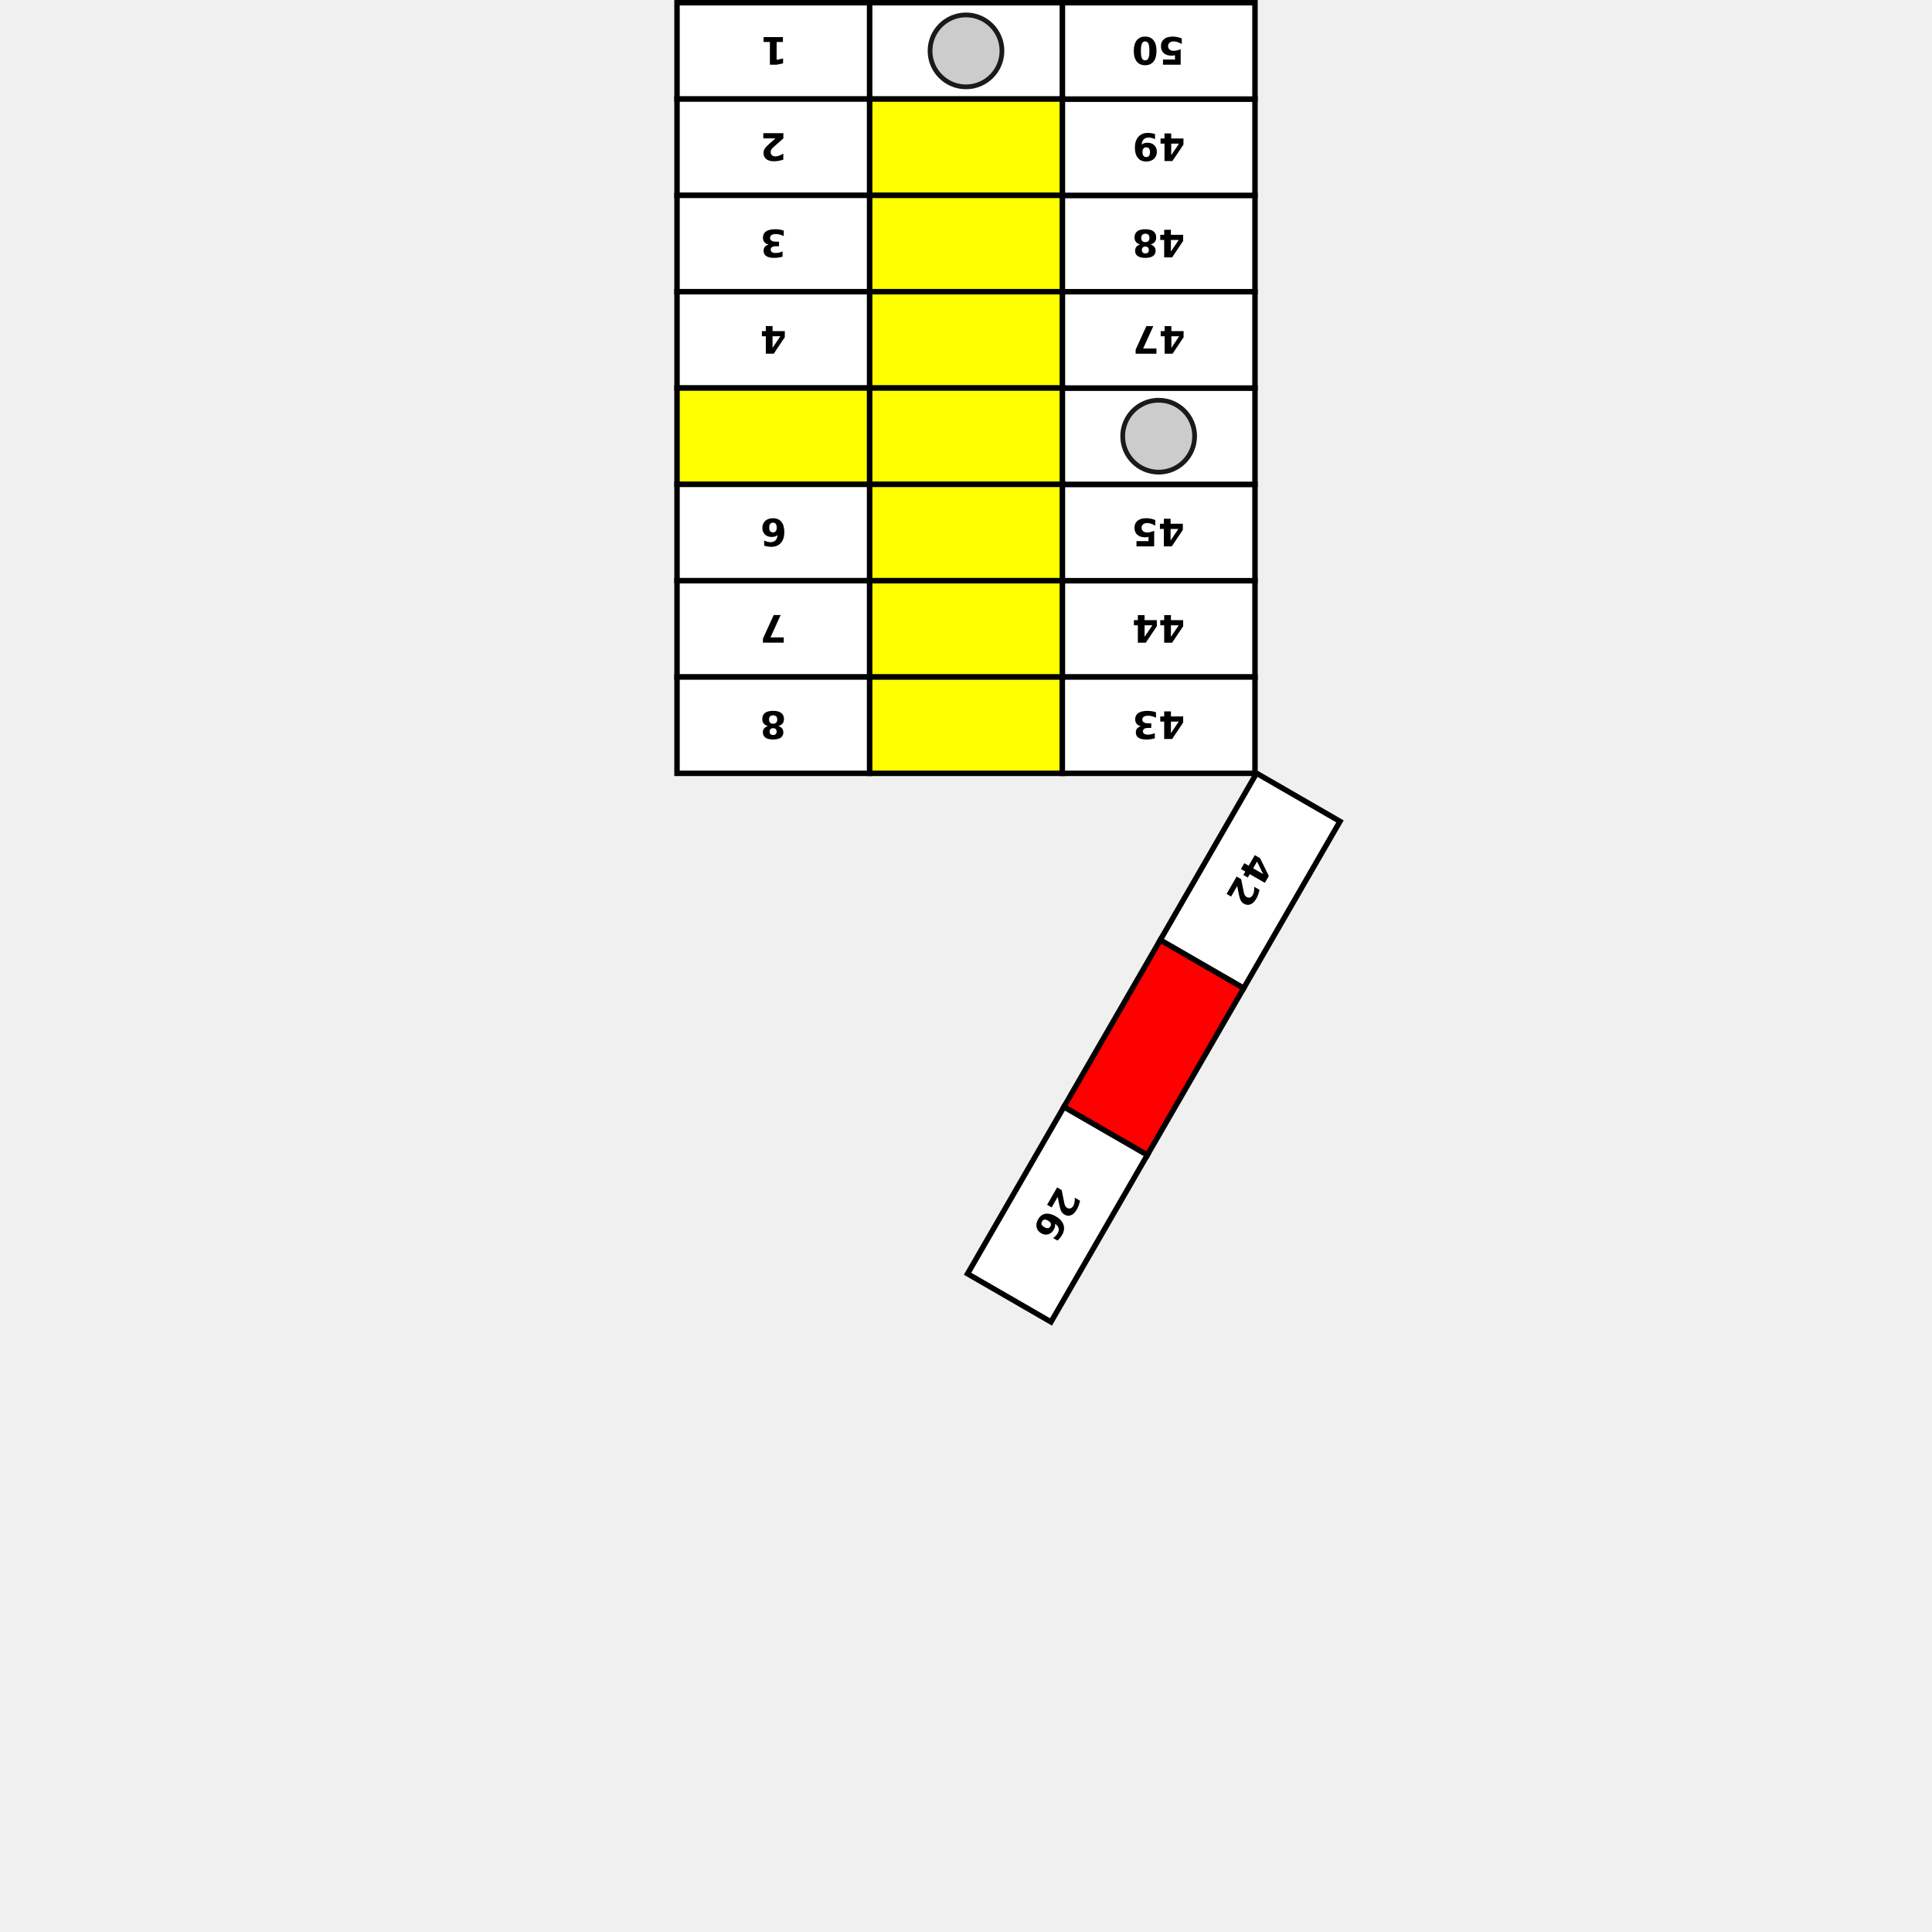
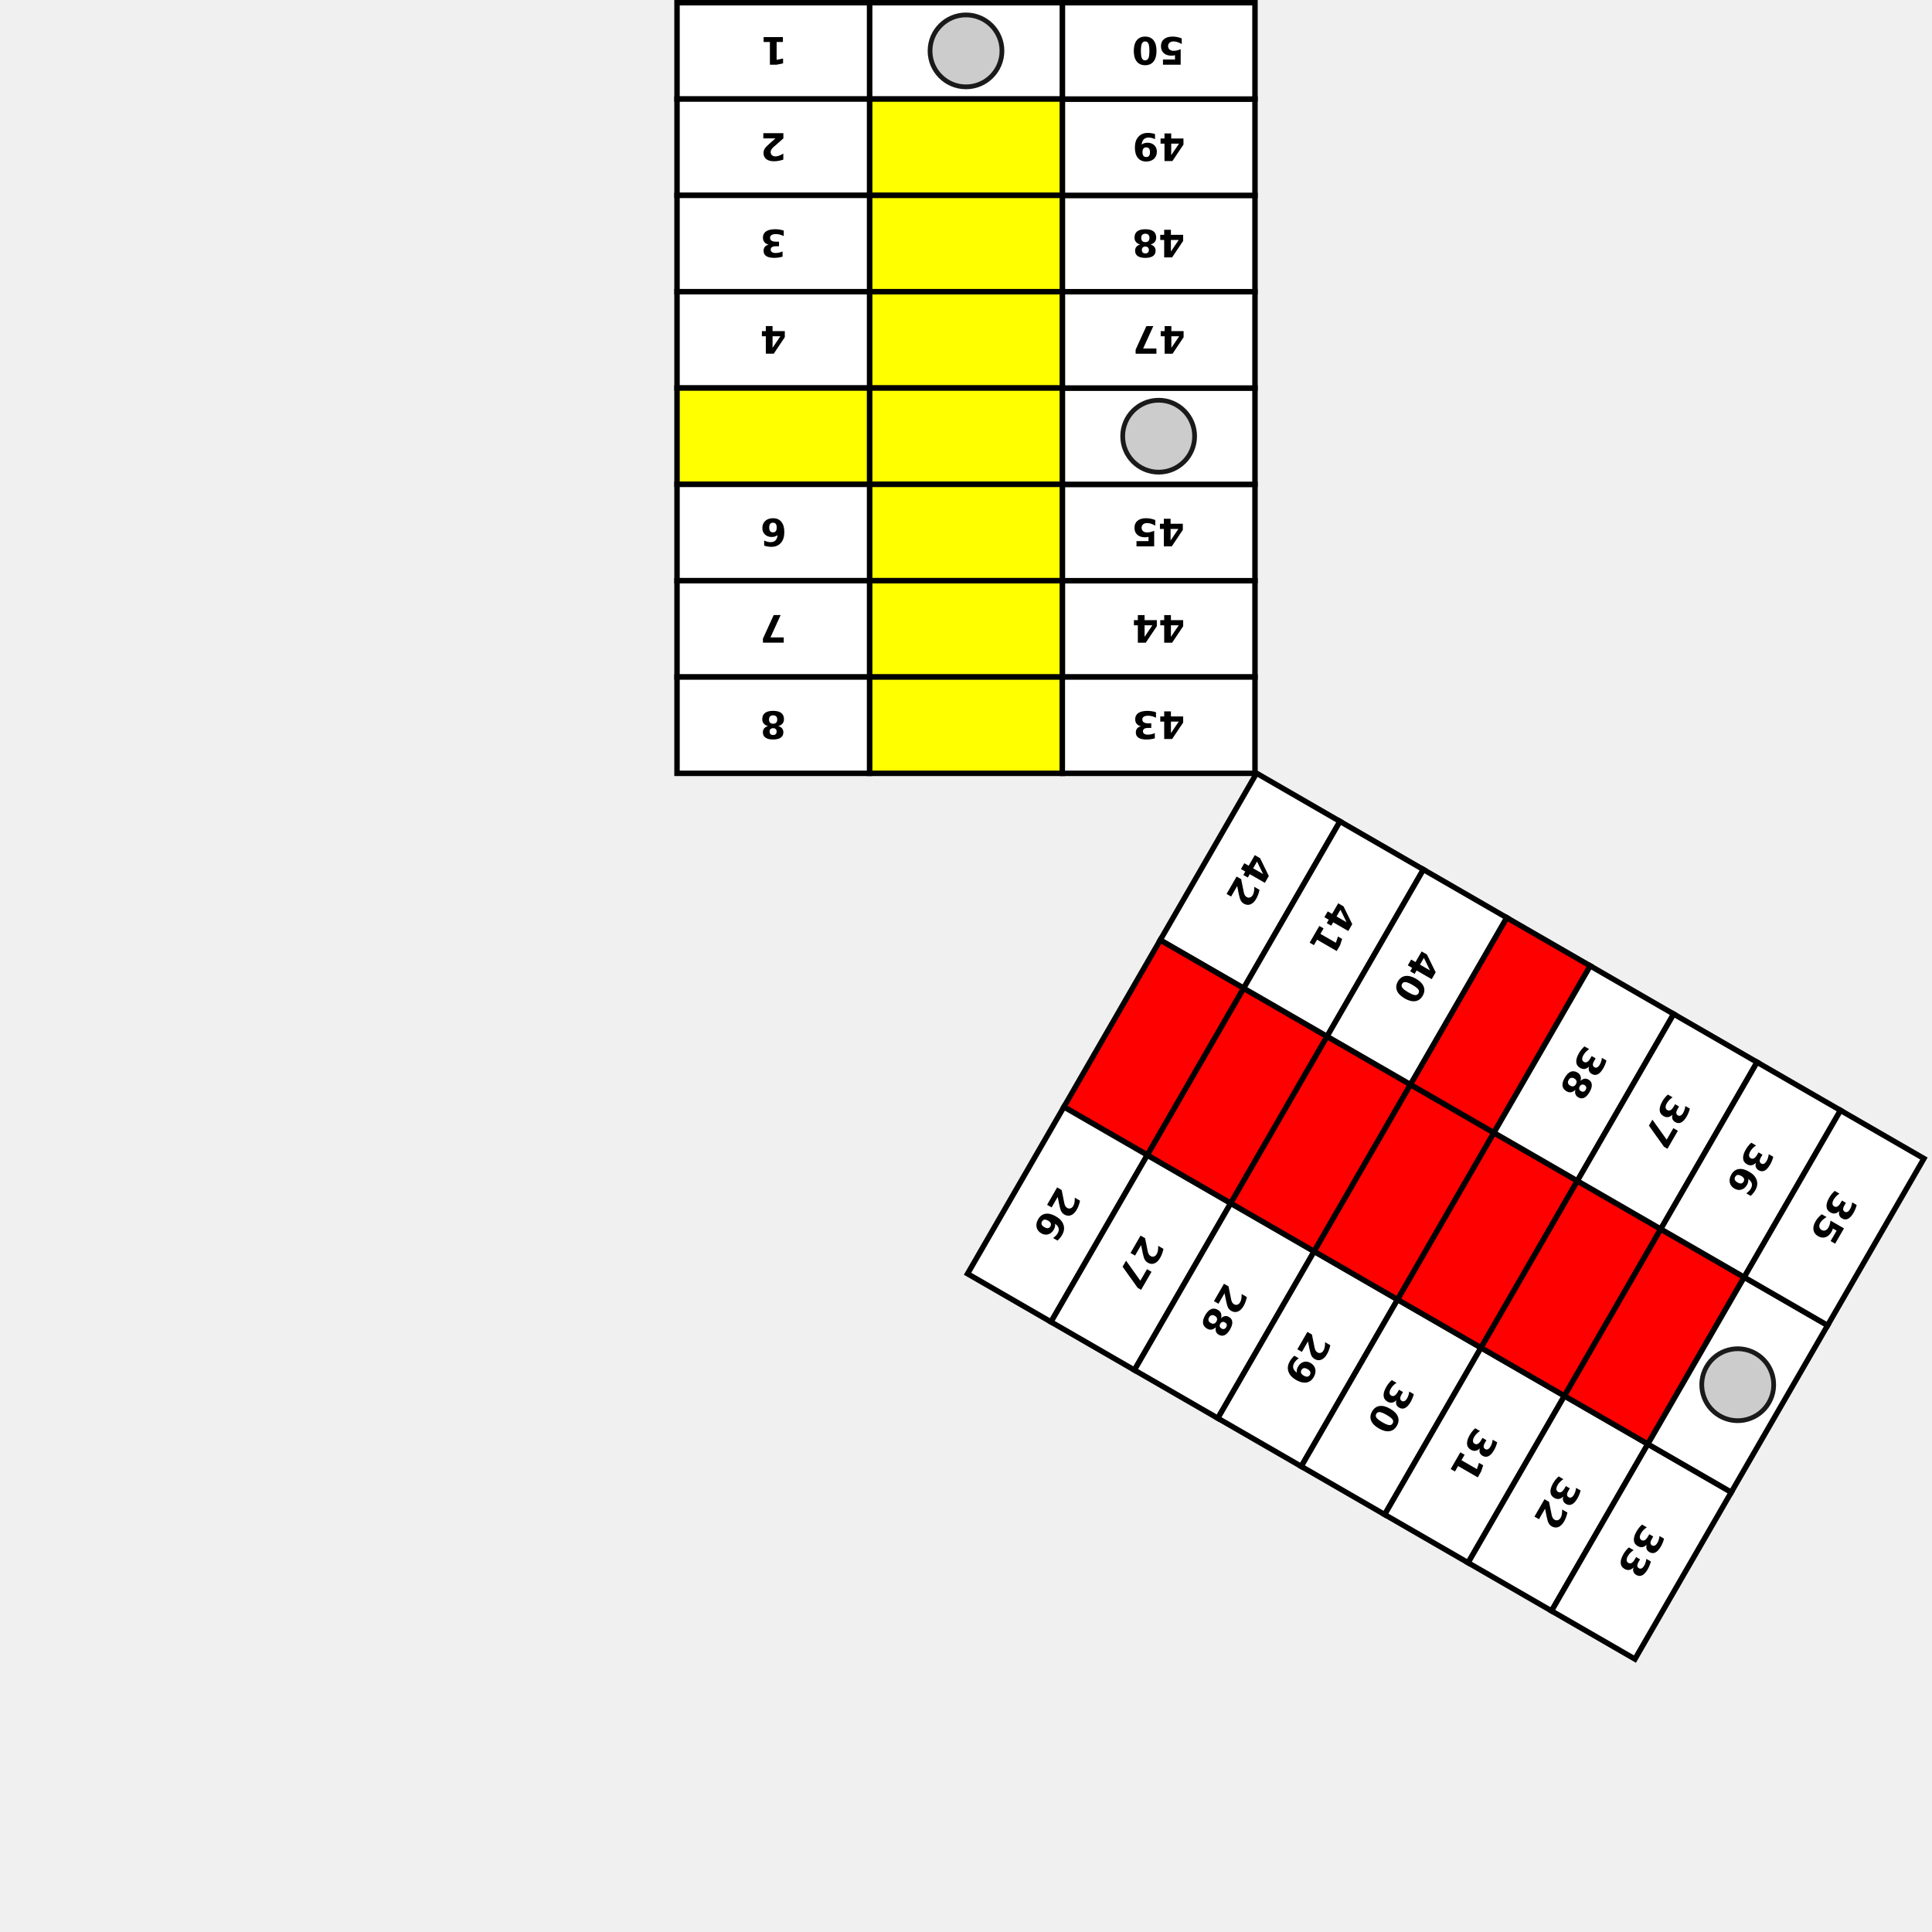
<svg xmlns="http://www.w3.org/2000/svg" width="63cm" height="63cm" viewBox="0 0 630 630" version="1.1" id="svg1668">
  <defs id="defs1665">
    <rect x="-396.712" y="307.918" width="261.193" height="99.592" id="rect208240" />
    <rect x="-396.712" y="307.918" width="261.193" height="99.592" id="rect208240-7" />
    <rect x="-396.712" y="307.918" width="261.193" height="99.592" id="rect208240-7-6" />
    <rect x="-396.712" y="307.918" width="261.193" height="99.592" id="rect208240-7-6-1" />
    <rect x="-396.712" y="307.918" width="261.193" height="99.592" id="rect208240-7-6-1-8" />
    <rect x="-396.712" y="307.918" width="261.193" height="99.592" id="rect208240-7-6-1-8-7" />
    <rect x="-396.712" y="307.918" width="261.193" height="99.592" id="rect208240-7-6-1-8-7-1" />
    <rect x="-396.712" y="307.918" width="261.193" height="99.592" id="rect208240-7-6-1-8-7-5" />
    <rect x="-396.712" y="307.918" width="261.193" height="99.592" id="rect208240-7-6-1-8-7-5-3" />
    <rect x="-396.712" y="307.918" width="261.193" height="99.592" id="rect208240-7-6-3" />
    <rect x="-396.712" y="307.918" width="261.193" height="99.592" id="rect208240-7-6-3-0" />
    <rect x="-396.712" y="307.918" width="261.193" height="99.592" id="rect208240-7-6-3-0-7" />
    <rect x="-396.712" y="307.918" width="261.193" height="99.592" id="rect208240-7-6-1-8-7-5-3-6" />
    <rect x="-396.712" y="307.918" width="261.193" height="99.592" id="rect208240-7-6-1-8-7-5-3-6-9" />
    <rect x="-396.712" y="307.918" width="261.193" height="99.592" id="rect208240-7-6-1-8-7-5-3-8" />
    <rect x="-396.712" y="307.918" width="261.193" height="99.592" id="rect208240-7-6-1-8-7-5-3-6-1" />
    <rect x="-396.712" y="307.918" width="261.193" height="99.592" id="rect208240-7-6-1-8-7-5-3-6-9-2" />
    <rect x="-396.712" y="307.918" width="261.193" height="99.592" id="rect208240-7-6-1-8-7-5-3-6-9-9" />
    <rect x="-396.712" y="307.918" width="261.193" height="99.592" id="rect208240-7-6-1-8-7-5-3-6-9-9-8" />
    <rect x="-396.712" y="307.918" width="261.193" height="99.592" id="rect208240-7-6-1-8-7-5-3-6-9-9-8-6" />
    <rect x="-396.712" y="307.918" width="261.193" height="99.592" id="rect208240-7-6-1-8-7-5-3-6-9-9-8-6-5" />
    <rect x="-396.712" y="307.918" width="261.193" height="99.592" id="rect208240-7-6-1-8-7-5-3-6-9-9-8-4" />
    <rect x="-396.712" y="307.918" width="261.193" height="99.592" id="rect208240-7-6-1-8-7-5-3-6-9-9-8-44" />
    <rect x="-396.712" y="307.918" width="261.193" height="99.592" id="rect208240-7-6-1-8-7-5-3-6-9-9-8-63" />
    <rect x="-396.712" y="307.918" width="261.193" height="99.592" id="rect208240-7-6-1-8-7-5-3-6-9-9-8-7" />
    <rect x="-396.712" y="307.918" width="261.193" height="99.592" id="rect208240-7-6-1-8-7-5-3-6-9-9-8-9" />
    <rect x="-396.712" y="307.918" width="261.193" height="99.592" id="rect208240-7-6-1-8-7-5-3-6-9-9-8-9-5" />
    <rect x="-396.712" y="307.918" width="261.193" height="99.592" id="rect208240-7-6-1-8-7-5-3-6-9-9-8-6-4" />
    <rect x="-396.712" y="307.918" width="261.193" height="99.592" id="rect208240-7-6-1-8-7-5-3-6-9-9-8-6-8" />
    <rect x="-396.712" y="307.918" width="261.193" height="99.592" id="rect208240-7-6-1-8-7-5-3-6-9-9-8-6-8-5" />
    <rect x="-396.712" y="307.918" width="261.193" height="99.592" id="rect208240-7-6-1-8-7-5-3-6-9-9-8-6-8-5-8" />
    <rect x="-396.712" y="307.918" width="261.193" height="99.592" id="rect208240-7-6-1-8-7-5-3-6-9-9-8-6-8-5-3" />
    <rect x="-396.712" y="307.918" width="261.193" height="99.592" id="rect208240-7-6-1-8-7-5-3-6-9-9-8-6-8-5-89" />
    <rect x="-396.712" y="307.918" width="261.193" height="99.592" id="rect208240-7-6-1-8-7-5-3-6-9-9-8-63-3" />
    <rect x="-396.712" y="307.918" width="261.193" height="99.592" id="rect208240-7-6-1-8-7-5-3-6-9-9-8-6-4-3" />
    <rect x="-396.712" y="307.918" width="261.193" height="99.592" id="rect208240-7-6-1-8-7-5-3-6-9-9-8-6-4-6" />
    <rect x="-396.712" y="307.918" width="261.193" height="99.592" id="rect208240-7-6-1-8-7-5-3-6-9-9-8-6-4-4" />
    <rect x="-396.712" y="307.918" width="261.193" height="99.592" id="rect208240-7-6-1-8-7-5-3-6-9-9-8-6-4-64" />
    <rect x="-396.712" y="307.918" width="261.193" height="99.592" id="rect208240-7-6-1-8-7-5-3-6-9-9-8-6-4-64-0" />
    <rect x="-396.712" y="307.918" width="261.193" height="99.592" id="rect208240-7-6-1-8-7-5-3-6-9-9-8-6-4-64-09" />
    <rect x="-396.712" y="307.918" width="261.193" height="99.592" id="rect208240-7-6-1-8-7-5-3-6-9-9-8-6-4-64-5" />
    <rect x="-396.712" y="307.918" width="261.193" height="99.592" id="rect208240-7-6-1-8-7-5-3-6-9-9-8-6-5-0" />
    <rect x="-396.712" y="307.918" width="261.193" height="99.592" id="rect208240-7-6-1-8-7-5-3-6-9-9-8-6-5-9" />
    <rect x="-396.712" y="307.918" width="261.193" height="99.592" id="rect208240-7-6-1-8-7-5-3-6-9-9-8-6-5-6" />
    <rect x="-396.712" y="307.918" width="261.193" height="99.592" id="rect208240-7-6-1-8-7-5-3-6-9-9-8-6-5-2" />
    <rect x="-396.712" y="307.918" width="261.193" height="99.592" id="rect208240-7-6-1-8-7-5-3-6-9-9-8-6-5-4" />
    <rect x="-396.712" y="307.918" width="261.193" height="99.592" id="rect208240-7-6-1-8-7-5-3-6-9-9-8-6-5-7" />
    <rect x="-396.712" y="307.918" width="261.193" height="99.592" id="rect208240-7-6-1-8-7-5-3-6-9-9-8-6-5-93" />
    <rect x="-396.712" y="307.918" width="261.193" height="99.592" id="rect208240-7-6-1-8-7-5-3-6-9-9-8-6-5-8" />
    <rect x="-396.712" y="307.918" width="261.193" height="99.592" id="rect208240-7-6-1-8-7-5-3-6-9-9-8-6-5-21" />
    <rect x="-396.712" y="307.918" width="261.193" height="99.592" id="rect208240-7-6-1-8-7-5-3-6-9-9-8-6-5-1" />
    <rect x="-396.712" y="307.918" width="261.193" height="99.592" id="rect208240-7-6-1-8-7-5-3-6-9-9-8-6-5-08" />
    <rect x="-396.712" y="307.918" width="261.193" height="99.592" id="rect208240-7-6-1-8-7-5-3-6-9-9-8-6-5-64" />
    <rect x="-396.712" y="307.918" width="261.193" height="99.592" id="rect208240-7-6-1-8-7-5-3-6-9-9-8-6-5-5" />
    <rect x="-396.712" y="307.918" width="261.193" height="99.592" id="rect208240-6" />
    <rect x="-396.712" y="307.918" width="261.193" height="99.592" id="rect208240-8" />
    <rect x="-396.712" y="307.918" width="261.193" height="99.592" id="rect208240-72" />
    <rect x="-396.712" y="307.918" width="261.193" height="99.592" id="rect208240-72-9" />
    <rect x="-396.712" y="307.918" width="261.193" height="99.592" id="rect208240-72-9-3" />
    <rect x="-396.712" y="307.918" width="261.193" height="99.592" id="rect208240-72-9-1" />
    <rect x="-396.712" y="307.918" width="261.193" height="99.592" id="rect208240-72-9-34" />
  </defs>
  <g id="layer1">
    <path style="display:none;fill:#ffffff;fill-opacity:1;stroke:#000000;stroke-width:1.773;stroke-linejoin:miter;stroke-miterlimit:4;stroke-dashoffset:0;stroke-opacity:1" d="m 189.354,409.234 v -62.823 h -31.411 v 62.823 z" id="rect5265-5-3-4-8" />
    <g id="casilla_1">
      <path style="fill:#ffffff;fill-opacity:1;stroke:#000000;stroke-width:1.773;stroke-linejoin:miter;stroke-miterlimit:4;stroke-dashoffset:0;stroke-opacity:1" d="m 220.766,0.887 h 62.823 v 31.411 h -62.823 z" id="rect5265-7" />
      <text xml:space="preserve" transform="matrix(-0.2645833,0,0,-0.2645833,151.7806,104.4862)" id="text208238" style="font-style:normal;font-variant:normal;font-weight:bold;font-stretch:normal;font-size:46.667px;line-height:1.25;font-family:'DejaVu Sans';-inkscape-font-specification:'DejaVu Sans, Bold';font-variant-ligatures:normal;font-variant-caps:normal;font-variant-numeric:normal;font-variant-east-asian:normal;white-space:pre;shape-inside:url(#rect208240);display:inline;fill:#000000;fill-opacity:1;stroke:none">
        <tspan x="-396.713" y="349.207" id="tspan13">1</tspan>
      </text>
    </g>
    <g id="casilla_2">
      <path style="fill:#ffffff;fill-opacity:1;stroke:#000000;stroke-width:1.773;stroke-linejoin:miter;stroke-miterlimit:4;stroke-dashoffset:0;stroke-opacity:1" d="M 283.589,63.709 H 220.766 V 32.298 h 62.823 z" id="rect5265-3-70" />
      <text xml:space="preserve" transform="matrix(-0.2645833,0,0,-0.2645833,151.461,135.8161)" id="text208238-5" style="font-style:normal;font-variant:normal;font-weight:bold;font-stretch:normal;font-size:46.667px;line-height:1.25;font-family:'DejaVu Sans';-inkscape-font-specification:'DejaVu Sans, Bold';font-variant-ligatures:normal;font-variant-caps:normal;font-variant-numeric:normal;font-variant-east-asian:normal;white-space:pre;shape-inside:url(#rect208240-7);display:inline;fill:#000000;fill-opacity:1;stroke:none">
        <tspan x="-396.713" y="349.207" id="tspan14">2</tspan>
      </text>
    </g>
    <g id="casilla_3">
      <path style="fill:#ffffff;fill-opacity:1;stroke:#000000;stroke-width:1.773;stroke-linejoin:miter;stroke-miterlimit:4;stroke-dashoffset:0;stroke-opacity:1" d="M 283.589,95.121 H 220.766 V 63.709 h 62.823 z" id="rect5265-2-3" />
      <text xml:space="preserve" transform="matrix(-0.2645833,0,0,-0.2645833,151.4309,167.3148)" id="text208238-5-2" style="font-style:normal;font-variant:normal;font-weight:bold;font-stretch:normal;font-size:46.667px;line-height:1.25;font-family:'DejaVu Sans';-inkscape-font-specification:'DejaVu Sans, Bold';font-variant-ligatures:normal;font-variant-caps:normal;font-variant-numeric:normal;font-variant-east-asian:normal;white-space:pre;shape-inside:url(#rect208240-7-6);display:inline;fill:#000000;fill-opacity:1;stroke:none">
        <tspan x="-396.713" y="349.207" id="tspan15">3</tspan>
      </text>
    </g>
    <g id="casilla_4">
      <path style="fill:#ffffff;fill-opacity:1;stroke:#000000;stroke-width:1.773;stroke-linejoin:miter;stroke-miterlimit:4;stroke-dashoffset:0;stroke-opacity:1" d="m 283.589,126.532 h -62.823 V 95.121 h 62.823 z" id="rect5265-5-1-49-3-9" />
      <text xml:space="preserve" transform="matrix(-0.2645833,0,0,-0.2645833,151.5033,198.7202)" id="text208238-5-2-6" style="font-style:normal;font-variant:normal;font-weight:bold;font-stretch:normal;font-size:46.667px;line-height:1.25;font-family:'DejaVu Sans';-inkscape-font-specification:'DejaVu Sans, Bold';font-variant-ligatures:normal;font-variant-caps:normal;font-variant-numeric:normal;font-variant-east-asian:normal;white-space:pre;shape-inside:url(#rect208240-7-6-3);display:inline;fill:#000000;fill-opacity:1;stroke:none">
        <tspan x="-396.713" y="349.207" id="tspan16">4</tspan>
      </text>
    </g>
    <g id="casilla_5">
      <path style="fill:#ffff00;fill-opacity:1;stroke:#000000;stroke-width:1.773;stroke-linejoin:miter;stroke-miterlimit:4;stroke-dashoffset:0;stroke-opacity:1" d="m 283.589,157.943 h -62.823 v -31.411 h 62.823 z" id="rect5265-35-7" />
    </g>
    <g id="casilla_6">
      <path style="fill:#ffffff;fill-opacity:1;stroke:#000000;stroke-width:1.773;stroke-linejoin:miter;stroke-miterlimit:4;stroke-dashoffset:0;stroke-opacity:1" d="M 283.589,189.355 H 220.766 v -31.411 h 62.823 z" id="rect5265-3-2-5" />
      <text xml:space="preserve" transform="matrix(-0.2645833,0,0,-0.2645833,151.5605,261.5549)" id="text208238-5-2-6-9" style="font-style:normal;font-variant:normal;font-weight:bold;font-stretch:normal;font-size:46.667px;line-height:1.25;font-family:'DejaVu Sans';-inkscape-font-specification:'DejaVu Sans, Bold';font-variant-ligatures:normal;font-variant-caps:normal;font-variant-numeric:normal;font-variant-east-asian:normal;white-space:pre;shape-inside:url(#rect208240-7-6-3-0);display:inline;fill:#000000;fill-opacity:1;stroke:none">
        <tspan x="-396.713" y="349.207" id="tspan17">6</tspan>
      </text>
    </g>
    <g id="casilla_7">
      <path style="fill:#ffffff;fill-opacity:1;stroke:#000000;stroke-width:1.773;stroke-linejoin:miter;stroke-miterlimit:4;stroke-dashoffset:0;stroke-opacity:1" d="M 283.589,220.766 H 220.766 v -31.411 h 62.823 z" id="rect5265-2-0-8" />
      <text xml:space="preserve" transform="matrix(-0.2645833,0,0,-0.2645833,151.4309,292.9541)" id="text208238-5-2-6-9-7" style="font-style:normal;font-variant:normal;font-weight:bold;font-stretch:normal;font-size:46.667px;line-height:1.25;font-family:'DejaVu Sans';-inkscape-font-specification:'DejaVu Sans, Bold';font-variant-ligatures:normal;font-variant-caps:normal;font-variant-numeric:normal;font-variant-east-asian:normal;white-space:pre;shape-inside:url(#rect208240-7-6-3-0-7);display:inline;fill:#000000;fill-opacity:1;stroke:none">
        <tspan x="-396.713" y="349.207" id="tspan18">7</tspan>
      </text>
    </g>
    <g id="casilla_44">
      <path style="fill:#ffffff;fill-opacity:1;stroke:#000000;stroke-width:1.773;stroke-linejoin:miter;stroke-miterlimit:4;stroke-dashoffset:0;stroke-opacity:1" d="m 409.234,220.766 h -62.823 v -31.411 h 62.823 z" id="rect5265-5-1-0-0" />
      <text xml:space="preserve" transform="matrix(-0.2645833,0,0,-0.2645833,281.4081,292.9661)" id="text208238-40" style="font-style:normal;font-variant:normal;font-weight:bold;font-stretch:normal;font-size:46.667px;line-height:1.25;font-family:'DejaVu Sans';-inkscape-font-specification:'DejaVu Sans, Bold';font-variant-ligatures:normal;font-variant-caps:normal;font-variant-numeric:normal;font-variant-east-asian:normal;white-space:pre;shape-inside:url(#rect208240-72);display:inline;fill:#000000;fill-opacity:1;stroke:none">
        <tspan x="-396.713" y="349.207" id="tspan19">44</tspan>
      </text>
    </g>
    <g id="casilla_45">
      <path style="fill:#ffffff;fill-opacity:1;stroke:#000000;stroke-width:1.773;stroke-linejoin:miter;stroke-miterlimit:4;stroke-dashoffset:0;stroke-opacity:1" d="m 409.234,189.355 h -62.823 v -31.411 h 62.823 z" id="rect5265-5-3-4-9" />
      <text xml:space="preserve" transform="matrix(-0.2645833,0,0,-0.2645833,281.2966,261.5488)" id="text208238-40-0" style="font-style:normal;font-variant:normal;font-weight:bold;font-stretch:normal;font-size:46.667px;line-height:1.25;font-family:'DejaVu Sans';-inkscape-font-specification:'DejaVu Sans, Bold';font-variant-ligatures:normal;font-variant-caps:normal;font-variant-numeric:normal;font-variant-east-asian:normal;white-space:pre;shape-inside:url(#rect208240-72-9);display:inline;fill:#000000;fill-opacity:1;stroke:none">
        <tspan x="-396.713" y="349.207" id="tspan20">45</tspan>
      </text>
    </g>
    <g id="casilla_46" transform="translate(62.8227,125.6453)">
      <path style="fill:#ffffff;fill-opacity:1;stroke:#000000;stroke-width:1.773;stroke-linejoin:miter;stroke-miterlimit:4;stroke-dashoffset:0;stroke-opacity:1" d="m 346.411,32.298 h -62.823 V 0.887 h 62.823 z" id="rect5265-9-06-7" />
      <ellipse id="path3015-7-3" style="fill:#cccccc;fill-opacity:1;stroke:#1a1a1a;stroke-width:1.545;stroke-linejoin:miter;stroke-miterlimit:4;stroke-dasharray:none;stroke-dashoffset:0;stroke-opacity:1" cx="-16.592" cy="315" rx="11.728" ry="11.728" transform="rotate(-90)" />
    </g>
    <g id="casilla_47">
      <path style="fill:#ffffff;fill-opacity:1;stroke:#000000;stroke-width:1.773;stroke-linejoin:miter;stroke-miterlimit:4;stroke-dashoffset:0;stroke-opacity:1" d="m 409.234,126.532 h -62.823 V 95.121 h 62.823 z" id="rect5265-5-1-49-3" />
      <text xml:space="preserve" transform="matrix(-0.2645833,0,0,-0.2645833,281.5498,198.7322)" id="text208238-40-0-1" style="font-style:normal;font-variant:normal;font-weight:bold;font-stretch:normal;font-size:46.667px;line-height:1.25;font-family:'DejaVu Sans';-inkscape-font-specification:'DejaVu Sans, Bold';font-variant-ligatures:normal;font-variant-caps:normal;font-variant-numeric:normal;font-variant-east-asian:normal;white-space:pre;shape-inside:url(#rect208240-72-9-3);display:inline;fill:#000000;fill-opacity:1;stroke:none">
        <tspan x="-396.713" y="349.207" id="tspan21">47</tspan>
      </text>
    </g>
    <g id="casilla_48">
      <path style="fill:#ffffff;fill-opacity:1;stroke:#000000;stroke-width:1.773;stroke-linejoin:miter;stroke-miterlimit:4;stroke-dashoffset:0;stroke-opacity:1" d="m 409.234,95.121 h -62.823 V 63.709 h 62.823 z" id="rect5265-5-1-49" />
      <text xml:space="preserve" transform="matrix(-0.2645833,0,0,-0.2645833,281.402,167.3209)" id="text208238-40-0-0" style="font-style:normal;font-variant:normal;font-weight:bold;font-stretch:normal;font-size:46.667px;line-height:1.25;font-family:'DejaVu Sans';-inkscape-font-specification:'DejaVu Sans, Bold';font-variant-ligatures:normal;font-variant-caps:normal;font-variant-numeric:normal;font-variant-east-asian:normal;white-space:pre;shape-inside:url(#rect208240-72-9-1);display:inline;fill:#000000;fill-opacity:1;stroke:none">
        <tspan x="-396.713" y="349.207" id="tspan22">48</tspan>
      </text>
    </g>
    <g id="casilla_49">
      <path style="fill:#ffffff;fill-opacity:1;stroke:#000000;stroke-width:1.773;stroke-linejoin:miter;stroke-miterlimit:4;stroke-dashoffset:0;stroke-opacity:1" d="m 409.234,63.709 h -62.823 V 32.298 h 62.823 z" id="rect5265-5-3-7" />
      <text xml:space="preserve" transform="matrix(-0.2645833,0,0,-0.2645833,281.5015,135.9095)" id="text208238-40-0-03" style="font-style:normal;font-variant:normal;font-weight:bold;font-stretch:normal;font-size:46.667px;line-height:1.25;font-family:'DejaVu Sans';-inkscape-font-specification:'DejaVu Sans, Bold';font-variant-ligatures:normal;font-variant-caps:normal;font-variant-numeric:normal;font-variant-east-asian:normal;white-space:pre;shape-inside:url(#rect208240-72-9-34);display:inline;fill:#000000;fill-opacity:1;stroke:none">
        <tspan x="-396.713" y="349.207" id="tspan23">49</tspan>
      </text>
    </g>
    <g id="casilla_50">
      <path style="fill:#ffffff;fill-opacity:1;stroke:#000000;stroke-width:1.773;stroke-linejoin:miter;stroke-miterlimit:4;stroke-dashoffset:0;stroke-opacity:1" d="m 409.234,32.298 h -62.823 V 0.887 h 62.823 z" id="rect5265-5-0" />
      <text xml:space="preserve" transform="matrix(-0.2645833,0,0,-0.2645833,281.3418,104.4983)" id="text208238-2" style="font-style:normal;font-variant:normal;font-weight:bold;font-stretch:normal;font-size:46.667px;line-height:1.25;font-family:'DejaVu Sans';-inkscape-font-specification:'DejaVu Sans, Bold';font-variant-ligatures:normal;font-variant-caps:normal;font-variant-numeric:normal;font-variant-east-asian:normal;white-space:pre;shape-inside:url(#rect208240-6);display:inline;fill:#000000;fill-opacity:1;stroke:none">
        <tspan x="-396.713" y="349.207" id="tspan24">50</tspan>
      </text>
    </g>
    <g id="casilla_68">
      <path style="fill:#ffffff;fill-opacity:1;stroke:#000000;stroke-width:1.773;stroke-linejoin:miter;stroke-miterlimit:4;stroke-dashoffset:0;stroke-opacity:1" d="m 346.411,32.298 h -62.823 V 0.887 h 62.823 z" id="rect5265-9-06" />
      <ellipse id="path3015-7" style="fill:#cccccc;fill-opacity:1;stroke:#1a1a1a;stroke-width:1.545;stroke-linejoin:miter;stroke-miterlimit:4;stroke-dasharray:none;stroke-dashoffset:0;stroke-opacity:1" cx="-16.592" cy="315" rx="11.728" ry="11.728" transform="rotate(-90)" />
    </g>
    <g id="casilla_68a">
      <path style="fill:#ffff00;fill-opacity:1;stroke:#000000;stroke-width:1.773;stroke-linejoin:miter;stroke-miterlimit:4;stroke-dashoffset:0;stroke-opacity:1" d="m 346.411,63.709 h -62.823 V 32.298 h 62.823 z" id="rect5265-9-4-56" />
    </g>
    <g id="casilla_68b">
      <path style="fill:#ffff00;fill-opacity:1;stroke:#000000;stroke-width:1.773;stroke-linejoin:miter;stroke-miterlimit:4;stroke-dashoffset:0;stroke-opacity:1" d="m 346.411,95.121 h -62.823 V 63.709 h 62.823 z" id="rect5265-9-1-8" />
    </g>
    <g id="casilla_68c">
      <path style="fill:#ffff00;fill-opacity:1;stroke:#000000;stroke-width:1.773;stroke-linejoin:miter;stroke-miterlimit:4;stroke-dashoffset:0;stroke-opacity:1" d="m 346.411,126.532 h -62.823 V 95.121 h 62.823 z" id="rect5265-9-4-2-6" />
    </g>
    <g id="casilla_68d">
      <path style="fill:#ffff00;fill-opacity:1;stroke:#000000;stroke-width:1.773;stroke-linejoin:miter;stroke-miterlimit:4;stroke-dashoffset:0;stroke-opacity:1" d="m 346.411,157.943 h -62.823 v -31.411 h 62.823 z" id="rect5265-9-12-7" />
    </g>
    <g id="casilla_68e">
      <path style="fill:#ffff00;fill-opacity:1;stroke:#000000;stroke-width:1.773;stroke-linejoin:miter;stroke-miterlimit:4;stroke-dashoffset:0;stroke-opacity:1" d="m 346.411,189.355 h -62.823 v -31.411 h 62.823 z" id="rect5265-9-4-6-7" />
    </g>
    <g id="casilla_68f">
      <path style="fill:#ffff00;fill-opacity:1;stroke:#000000;stroke-width:1.773;stroke-linejoin:miter;stroke-miterlimit:4;stroke-dashoffset:0;stroke-opacity:1" d="m 346.411,220.766 h -62.823 v -31.411 h 62.823 z" id="rect5265-9-1-7-3" />
    </g>
    <g id="casilla_8">
      <path style="fill:#ffffff;fill-opacity:1;stroke:#000000;stroke-width:1.773;stroke-linejoin:miter;stroke-miterlimit:4;stroke-dashoffset:0;stroke-opacity:1" d="M 283.589,252.177 H 220.766 V 220.766 h 62.823 z" id="rect5265-2-0-8-8" />
      <text xml:space="preserve" transform="matrix(-0.2645833,0,0,-0.2645833,151.4309,324.3654)" id="text208238-5-2-6-9-7-8" style="font-style:normal;font-variant:normal;font-weight:bold;font-stretch:normal;font-size:46.667px;line-height:1.25;font-family:'DejaVu Sans';-inkscape-font-specification:'DejaVu Sans, Bold';font-variant-ligatures:normal;font-variant-caps:normal;font-variant-numeric:normal;font-variant-east-asian:normal;white-space:pre;shape-inside:url(#rect208240-7-6-3-0-7);display:inline;fill:#000000;fill-opacity:1;stroke:none">
        <tspan x="-396.713" y="349.207" id="tspan25">8</tspan>
      </text>
    </g>
    <g id="casilla_68g">
      <path style="fill:#ffff00;fill-opacity:1;stroke:#000000;stroke-width:1.773;stroke-linejoin:miter;stroke-miterlimit:4;stroke-dashoffset:0;stroke-opacity:1" d="m 346.411,252.177 h -62.823 v -31.411 h 62.823 z" id="rect5265-9-1-7-3-g" />
    </g>
    <g id="casilla_43">
      <path style="fill:#ffffff;fill-opacity:1;stroke:#000000;stroke-width:1.773;stroke-linejoin:miter;stroke-miterlimit:4;stroke-dashoffset:0;stroke-opacity:1" d="m 409.234,252.177 h -62.823 v -31.411 h 62.823 z" id="rect5265-5-1-0-0-60" />
      <text xml:space="preserve" transform="matrix(-0.2645833,0,0,-0.2645833,281.4081,324.3774)" id="text208238-40-60" style="font-style:normal;font-variant:normal;font-weight:bold;font-stretch:normal;font-size:46.667px;line-height:1.25;font-family:'DejaVu Sans';-inkscape-font-specification:'DejaVu Sans, Bold';font-variant-ligatures:normal;font-variant-caps:normal;font-variant-numeric:normal;font-variant-east-asian:normal;white-space:pre;shape-inside:url(#rect208240-72);display:inline;fill:#000000;fill-opacity:1;stroke:none">
        <tspan x="-396.713" y="349.207" id="tspan26">43</tspan>
      </text>
    </g>
    <g id="casilla_42" transform="rotate(-60,436.6564,236.0087)">
      <path style="fill:#ffffff;fill-opacity:1;stroke:#000000;stroke-width:1.773;stroke-linejoin:miter;stroke-miterlimit:4;stroke-dashoffset:0;stroke-opacity:1" d="m 409.234,252.177 h -62.823 v -31.411 h 62.823 z" id="rect5265-5-1-0-0-42" />
      <text xml:space="preserve" transform="matrix(-0.2645833,0,0,-0.2645833,281.4081,324.3774)" id="text208238-40-42" style="font-style:normal;font-variant:normal;font-weight:bold;font-stretch:normal;font-size:46.667px;line-height:1.25;font-family:'DejaVu Sans';-inkscape-font-specification:'DejaVu Sans, Bold';font-variant-ligatures:normal;font-variant-caps:normal;font-variant-numeric:normal;font-variant-east-asian:normal;white-space:pre;shape-inside:url(#rect208240-72);display:inline;fill:#000000;fill-opacity:1;stroke:none">
        <tspan x="-396.713" y="349.207" id="tspan9_42">42</tspan>
      </text>
    </g>
    <g id="casilla_roja" transform="rotate(-60,436.6564,236.0087)">
      <path style="fill:#ff0000;fill-opacity:1;stroke:#000000;stroke-width:1.773;stroke-linejoin:miter;stroke-miterlimit:4;stroke-dashoffset:0;stroke-opacity:1" d="m 346.411,252.177 h -62.823 v -31.411 h 62.823 z" id="rect_casilla_roja" />
    </g>
    <g id="casilla_26" transform="rotate(-60,436.6564,236.0087)">
      <path style="fill:#ffffff;fill-opacity:1;stroke:#000000;stroke-width:1.773;stroke-linejoin:miter;stroke-miterlimit:4;stroke-dashoffset:0;stroke-opacity:1" d="m 283.589,252.177 h -62.823 v -31.411 h 62.823 z" id="rect_casilla_26" />
      <text xml:space="preserve" transform="matrix(-0.2645833,0,0,-0.2645833,155.7627,324.3774)" id="text_casilla_26" style="font-style:normal;font-variant:normal;font-weight:bold;font-stretch:normal;font-size:46.667px;line-height:1.25;font-family:'DejaVu Sans';-inkscape-font-specification:'DejaVu Sans, Bold';font-variant-ligatures:normal;font-variant-caps:normal;font-variant-numeric:normal;font-variant-east-asian:normal;white-space:pre;shape-inside:url(#rect208240-72);display:inline;fill:#000000;fill-opacity:1;stroke:none">
        <tspan x="-396.713" y="349.207" id="tspan_casilla_26">26</tspan>
      </text>
    </g>
+     <g id="casilla_27" transform="rotate(-60,436.6564,236.0087)">
+       <path style="fill:#ffffff;fill-opacity:1;stroke:#000000;stroke-width:1.773;stroke-linejoin:miter;stroke-miterlimit:4;stroke-dashoffset:0;stroke-opacity:1" d="M 283.589,283.589 H 220.766 V 252.177 h 62.823 z" id="rect_casilla_27" />
+       <text xml:space="preserve" transform="matrix(-0.2645833,0,0,-0.2645833,155.7627,355.7887)" id="text_casilla_27" style="font-style:normal;font-variant:normal;font-weight:bold;font-stretch:normal;font-size:46.667px;line-height:1.25;font-family:'DejaVu Sans';-inkscape-font-specification:'DejaVu Sans, Bold';font-variant-ligatures:normal;font-variant-caps:normal;font-variant-numeric:normal;font-variant-east-asian:normal;white-space:pre;shape-inside:url(#rect208240-72);display:inline;fill:#000000;fill-opacity:1;stroke:none">
+         <tspan x="-396.713" y="349.207" id="tspan_casilla_27">27</tspan>
+       </text>
+     </g>
+     <g id="casilla_roja_2" transform="rotate(-60,436.6564,236.0087)">
+       <path style="fill:#ff0000;fill-opacity:1;stroke:#000000;stroke-width:1.773;stroke-linejoin:miter;stroke-miterlimit:4;stroke-dashoffset:0;stroke-opacity:1" d="m 346.411,283.589 h -62.823 v -31.411 h 62.823 z" id="rect_casilla_roja_2" />
+     </g>
+     <g id="casilla_41" transform="rotate(-60,436.6564,236.0087)">
+       <path style="fill:#ffffff;fill-opacity:1;stroke:#000000;stroke-width:1.773;stroke-linejoin:miter;stroke-miterlimit:4;stroke-dashoffset:0;stroke-opacity:1" d="m 409.234,283.589 h -62.823 v -31.411 h 62.823 z" id="rect_casilla_41" />
+       <text xml:space="preserve" transform="matrix(-0.2645833,0,0,-0.2645833,281.4081,355.7887)" id="text_casilla_41" style="font-style:normal;font-variant:normal;font-weight:bold;font-stretch:normal;font-size:46.667px;line-height:1.25;font-family:'DejaVu Sans';-inkscape-font-specification:'DejaVu Sans, Bold';font-variant-ligatures:normal;font-variant-caps:normal;font-variant-numeric:normal;font-variant-east-asian:normal;white-space:pre;shape-inside:url(#rect208240-72);display:inline;fill:#000000;fill-opacity:1;stroke:none">
+         <tspan x="-396.713" y="349.207" id="tspan_casilla_41">41</tspan>
+       </text>
+     </g>
+     <g id="casilla_28" transform="rotate(-60,436.6564,236.0087)">
+       <path style="fill:#ffffff;fill-opacity:1;stroke:#000000;stroke-width:1.773;stroke-linejoin:miter;stroke-miterlimit:4;stroke-dashoffset:0;stroke-opacity:1" d="M 283.589,315 H 220.766 V 283.589 h 62.823 z" id="rect_casilla_28" />
+       <text xml:space="preserve" transform="matrix(-0.2645833,0,0,-0.2645833,155.7627,387.2)" id="text_casilla_28" style="font-style:normal;font-variant:normal;font-weight:bold;font-stretch:normal;font-size:46.667px;line-height:1.25;font-family:'DejaVu Sans';-inkscape-font-specification:'DejaVu Sans, Bold';font-variant-ligatures:normal;font-variant-caps:normal;font-variant-numeric:normal;font-variant-east-asian:normal;white-space:pre;shape-inside:url(#rect208240-72);display:inline;fill:#000000;fill-opacity:1;stroke:none">
+         <tspan x="-396.713" y="349.207" id="tspan_casilla_28">28</tspan>
+       </text>
+     </g>
+     <g id="casilla_roja_3" transform="rotate(-60,436.6564,236.0087)">
+       <path style="fill:#ff0000;fill-opacity:1;stroke:#000000;stroke-width:1.773;stroke-linejoin:miter;stroke-miterlimit:4;stroke-dashoffset:0;stroke-opacity:1" d="m 346.411,315 h -62.823 v -31.411 h 62.823 z" id="rect_casilla_roja_3" />
+     </g>
+     <g id="casilla_40" transform="rotate(-60,436.6564,236.0087)">
+       <path style="fill:#ffffff;fill-opacity:1;stroke:#000000;stroke-width:1.773;stroke-linejoin:miter;stroke-miterlimit:4;stroke-dashoffset:0;stroke-opacity:1" d="m 409.234,315 h -62.823 v -31.411 h 62.823 z" id="rect_casilla_40" />
+       <text xml:space="preserve" transform="matrix(-0.2645833,0,0,-0.2645833,281.4081,387.2)" id="text_casilla_40" style="font-style:normal;font-variant:normal;font-weight:bold;font-stretch:normal;font-size:46.667px;line-height:1.25;font-family:'DejaVu Sans';-inkscape-font-specification:'DejaVu Sans, Bold';font-variant-ligatures:normal;font-variant-caps:normal;font-variant-numeric:normal;font-variant-east-asian:normal;white-space:pre;shape-inside:url(#rect208240-72);display:inline;fill:#000000;fill-opacity:1;stroke:none">
+         <tspan x="-396.713" y="349.207" id="tspan_casilla_40">40</tspan>
+       </text>
+     </g>
+     <g id="casilla_29" transform="rotate(-60,436.6564,236.0087)">
+       <path style="fill:#ffffff;fill-opacity:1;stroke:#000000;stroke-width:1.773;stroke-linejoin:miter;stroke-miterlimit:4;stroke-dashoffset:0;stroke-opacity:1" d="M 283.589,346.411 H 220.766 V 315 h 62.823 z" id="rect_casilla_29" />
+       <text xml:space="preserve" transform="matrix(-0.2645833,0,0,-0.2645833,155.7627,418.6113)" id="text_casilla_29" style="font-style:normal;font-variant:normal;font-weight:bold;font-stretch:normal;font-size:46.667px;line-height:1.25;font-family:'DejaVu Sans';-inkscape-font-specification:'DejaVu Sans, Bold';font-variant-ligatures:normal;font-variant-caps:normal;font-variant-numeric:normal;font-variant-east-asian:normal;white-space:pre;shape-inside:url(#rect208240-72);display:inline;fill:#000000;fill-opacity:1;stroke:none">
+         <tspan x="-396.713" y="349.207" id="tspan_casilla_29">29</tspan>
+       </text>
+     </g>
+     <g id="casilla_roja_4" transform="rotate(-60,436.6564,236.0087)">
+       <path style="fill:#ff0000;fill-opacity:1;stroke:#000000;stroke-width:1.773;stroke-linejoin:miter;stroke-miterlimit:4;stroke-dashoffset:0;stroke-opacity:1" d="m 346.411,346.411 h -62.823 v -31.411 h 62.823 z" id="rect_casilla_roja_4" />
+     </g>
+     <g id="casilla_39" transform="rotate(-60,436.6564,236.0087)">
+       <path style="fill:#ff0000;fill-opacity:1;stroke:#000000;stroke-width:1.773;stroke-linejoin:miter;stroke-miterlimit:4;stroke-dashoffset:0;stroke-opacity:1" d="m 409.234,346.411 h -62.823 v -31.411 h 62.823 z" id="rect_casilla_39" />
+     </g>
+     <g id="casilla_30" transform="rotate(-60,436.6564,236.0087)">
+       <path style="fill:#ffffff;fill-opacity:1;stroke:#000000;stroke-width:1.773;stroke-linejoin:miter;stroke-miterlimit:4;stroke-dashoffset:0;stroke-opacity:1" d="M 283.589,377.822 H 220.766 V 346.411 h 62.823 z" id="rect_casilla_30" />
+       <text xml:space="preserve" transform="matrix(-0.2645833,0,0,-0.2645833,155.7627,450.0226)" id="text_casilla_30" style="font-style:normal;font-variant:normal;font-weight:bold;font-stretch:normal;font-size:46.667px;line-height:1.25;font-family:'DejaVu Sans';-inkscape-font-specification:'DejaVu Sans, Bold';font-variant-ligatures:normal;font-variant-caps:normal;font-variant-numeric:normal;font-variant-east-asian:normal;white-space:pre;shape-inside:url(#rect208240-72);display:inline;fill:#000000;fill-opacity:1;stroke:none">
+         <tspan x="-396.713" y="349.207" id="tspan_casilla_30">30</tspan>
+       </text>
+     </g>
+     <g id="casilla_roja_5" transform="rotate(-60,436.6564,236.0087)">
+       <path style="fill:#ff0000;fill-opacity:1;stroke:#000000;stroke-width:1.773;stroke-linejoin:miter;stroke-miterlimit:4;stroke-dashoffset:0;stroke-opacity:1" d="m 346.411,377.822 h -62.823 v -31.411 h 62.823 z" id="rect_casilla_roja_5" />
+     </g>
+     <g id="casilla_38" transform="rotate(-60,436.6564,236.0087)">
+       <path style="fill:#ffffff;fill-opacity:1;stroke:#000000;stroke-width:1.773;stroke-linejoin:miter;stroke-miterlimit:4;stroke-dashoffset:0;stroke-opacity:1" d="m 409.234,377.822 h -62.823 v -31.411 h 62.823 z" id="rect_casilla_38" />
+       <text xml:space="preserve" transform="matrix(-0.2645833,0,0,-0.2645833,281.4081,450.0226)" id="text_casilla_38" style="font-style:normal;font-variant:normal;font-weight:bold;font-stretch:normal;font-size:46.667px;line-height:1.25;font-family:'DejaVu Sans';-inkscape-font-specification:'DejaVu Sans, Bold';font-variant-ligatures:normal;font-variant-caps:normal;font-variant-numeric:normal;font-variant-east-asian:normal;white-space:pre;shape-inside:url(#rect208240-72);display:inline;fill:#000000;fill-opacity:1;stroke:none">
+         <tspan x="-396.713" y="349.207" id="tspan_casilla_38">38</tspan>
+       </text>
+     </g>
+     <g id="casilla_31" transform="rotate(-60,436.6564,236.0087)">
+       <path style="fill:#ffffff;fill-opacity:1;stroke:#000000;stroke-width:1.773;stroke-linejoin:miter;stroke-miterlimit:4;stroke-dashoffset:0;stroke-opacity:1" d="M 283.589,409.234 H 220.766 V 377.822 h 62.823 z" id="rect_casilla_31" />
+       <text xml:space="preserve" transform="matrix(-0.2645833,0,0,-0.2645833,155.7627,481.4339)" id="text_casilla_31" style="font-style:normal;font-variant:normal;font-weight:bold;font-stretch:normal;font-size:46.667px;line-height:1.25;font-family:'DejaVu Sans';-inkscape-font-specification:'DejaVu Sans, Bold';font-variant-ligatures:normal;font-variant-caps:normal;font-variant-numeric:normal;font-variant-east-asian:normal;white-space:pre;shape-inside:url(#rect208240-72);display:inline;fill:#000000;fill-opacity:1;stroke:none">
+         <tspan x="-396.713" y="349.207" id="tspan_casilla_31">31</tspan>
+       </text>
+     </g>
+     <g id="casilla_roja_6" transform="rotate(-60,436.6564,236.0087)">
+       <path style="fill:#ff0000;fill-opacity:1;stroke:#000000;stroke-width:1.773;stroke-linejoin:miter;stroke-miterlimit:4;stroke-dashoffset:0;stroke-opacity:1" d="m 346.411,409.234 h -62.823 v -31.411 h 62.823 z" id="rect_casilla_roja_6" />
+     </g>
+     <g id="casilla_37" transform="rotate(-60,436.6564,236.0087)">
+       <path style="fill:#ffffff;fill-opacity:1;stroke:#000000;stroke-width:1.773;stroke-linejoin:miter;stroke-miterlimit:4;stroke-dashoffset:0;stroke-opacity:1" d="m 409.234,409.234 h -62.823 v -31.411 h 62.823 z" id="rect_casilla_37" />
+       <text xml:space="preserve" transform="matrix(-0.2645833,0,0,-0.2645833,281.4081,481.4339)" id="text_casilla_37" style="font-style:normal;font-variant:normal;font-weight:bold;font-stretch:normal;font-size:46.667px;line-height:1.25;font-family:'DejaVu Sans';-inkscape-font-specification:'DejaVu Sans, Bold';font-variant-ligatures:normal;font-variant-caps:normal;font-variant-numeric:normal;font-variant-east-asian:normal;white-space:pre;shape-inside:url(#rect208240-72);display:inline;fill:#000000;fill-opacity:1;stroke:none">
+         <tspan x="-396.713" y="349.207" id="tspan_casilla_37">37</tspan>
+       </text>
+     </g>
+     <g id="casilla_32" transform="rotate(-60,436.6564,236.0087)">
+       <path style="fill:#ffffff;fill-opacity:1;stroke:#000000;stroke-width:1.773;stroke-linejoin:miter;stroke-miterlimit:4;stroke-dashoffset:0;stroke-opacity:1" d="M 283.589,440.645 H 220.766 V 409.234 h 62.823 z" id="rect_casilla_32" />
+       <text xml:space="preserve" transform="matrix(-0.2645833,0,0,-0.2645833,155.7627,512.8452)" id="text_casilla_32" style="font-style:normal;font-variant:normal;font-weight:bold;font-stretch:normal;font-size:46.667px;line-height:1.25;font-family:'DejaVu Sans';-inkscape-font-specification:'DejaVu Sans, Bold';font-variant-ligatures:normal;font-variant-caps:normal;font-variant-numeric:normal;font-variant-east-asian:normal;white-space:pre;shape-inside:url(#rect208240-72);display:inline;fill:#000000;fill-opacity:1;stroke:none">
+         <tspan x="-396.713" y="349.207" id="tspan_casilla_32">32</tspan>
+       </text>
+     </g>
+     <g id="casilla_roja_7" transform="rotate(-60,436.6564,236.0087)">
+       <path style="fill:#ff0000;fill-opacity:1;stroke:#000000;stroke-width:1.773;stroke-linejoin:miter;stroke-miterlimit:4;stroke-dashoffset:0;stroke-opacity:1" d="m 346.411,440.645 h -62.823 v -31.411 h 62.823 z" id="rect_casilla_roja_7" />
+     </g>
+     <g id="casilla_36" transform="rotate(-60,436.6564,236.0087)">
+       <path style="fill:#ffffff;fill-opacity:1;stroke:#000000;stroke-width:1.773;stroke-linejoin:miter;stroke-miterlimit:4;stroke-dashoffset:0;stroke-opacity:1" d="m 409.234,440.645 h -62.823 v -31.411 h 62.823 z" id="rect_casilla_36" />
+       <text xml:space="preserve" transform="matrix(-0.2645833,0,0,-0.2645833,281.4081,512.8452)" id="text_casilla_36" style="font-style:normal;font-variant:normal;font-weight:bold;font-stretch:normal;font-size:46.667px;line-height:1.25;font-family:'DejaVu Sans';-inkscape-font-specification:'DejaVu Sans, Bold';font-variant-ligatures:normal;font-variant-caps:normal;font-variant-numeric:normal;font-variant-east-asian:normal;white-space:pre;shape-inside:url(#rect208240-72);display:inline;fill:#000000;fill-opacity:1;stroke:none">
+         <tspan x="-396.713" y="349.207" id="tspan_casilla_36">36</tspan>
+       </text>
+     </g>
+     <g id="casilla_33" transform="rotate(-60,436.6564,236.0087)">
+       <path style="fill:#ffffff;fill-opacity:1;stroke:#000000;stroke-width:1.773;stroke-linejoin:miter;stroke-miterlimit:4;stroke-dashoffset:0;stroke-opacity:1" d="M 283.589,472.056 H 220.766 V 440.645 h 62.823 z" id="rect_casilla_33" />
+       <text xml:space="preserve" transform="matrix(-0.2645833,0,0,-0.2645833,155.7627,544.2565)" id="text_casilla_33" style="font-style:normal;font-variant:normal;font-weight:bold;font-stretch:normal;font-size:46.667px;line-height:1.25;font-family:'DejaVu Sans';-inkscape-font-specification:'DejaVu Sans, Bold';font-variant-ligatures:normal;font-variant-caps:normal;font-variant-numeric:normal;font-variant-east-asian:normal;white-space:pre;shape-inside:url(#rect208240-72);display:inline;fill:#000000;fill-opacity:1;stroke:none">
+         <tspan x="-396.713" y="349.207" id="tspan_casilla_33">33</tspan>
+       </text>
+     </g>
+     <g id="casilla_seguro_rojo" transform="rotate(-60,436.6564,236.0087)">
+       <path style="fill:#ffffff;fill-opacity:1;stroke:#000000;stroke-width:1.773;stroke-linejoin:miter;stroke-miterlimit:4;stroke-dashoffset:0;stroke-opacity:1" d="m 346.411,472.056 h -62.823 v -31.411 h 62.823 z" id="rect_casilla_seguro_rojo" />
+       <ellipse id="ellipse_seguro_rojo" style="fill:#cccccc;fill-opacity:1;stroke:#1a1a1a;stroke-width:1.545;stroke-linejoin:miter;stroke-miterlimit:4;stroke-dasharray:none;stroke-dashoffset:0;stroke-opacity:1" cx="-456.351" cy="315" rx="11.728" ry="11.728" transform="rotate(-90)" />
+     </g>
+     <g id="casilla_35" transform="rotate(-60,436.6564,236.0087)">
+       <path style="fill:#ffffff;fill-opacity:1;stroke:#000000;stroke-width:1.773;stroke-linejoin:miter;stroke-miterlimit:4;stroke-dashoffset:0;stroke-opacity:1" d="m 409.234,472.056 h -62.823 v -31.411 h 62.823 z" id="rect_casilla_35" />
+       <text xml:space="preserve" transform="matrix(-0.2645833,0,0,-0.2645833,281.4081,544.2565)" id="text_casilla_35" style="font-style:normal;font-variant:normal;font-weight:bold;font-stretch:normal;font-size:46.667px;line-height:1.25;font-family:'DejaVu Sans';-inkscape-font-specification:'DejaVu Sans, Bold';font-variant-ligatures:normal;font-variant-caps:normal;font-variant-numeric:normal;font-variant-east-asian:normal;white-space:pre;shape-inside:url(#rect208240-72);display:inline;fill:#000000;fill-opacity:1;stroke:none">
+         <tspan x="-396.713" y="349.207" id="tspan_casilla_35">35</tspan>
+       </text>
+     </g>
  </g>
</svg>
